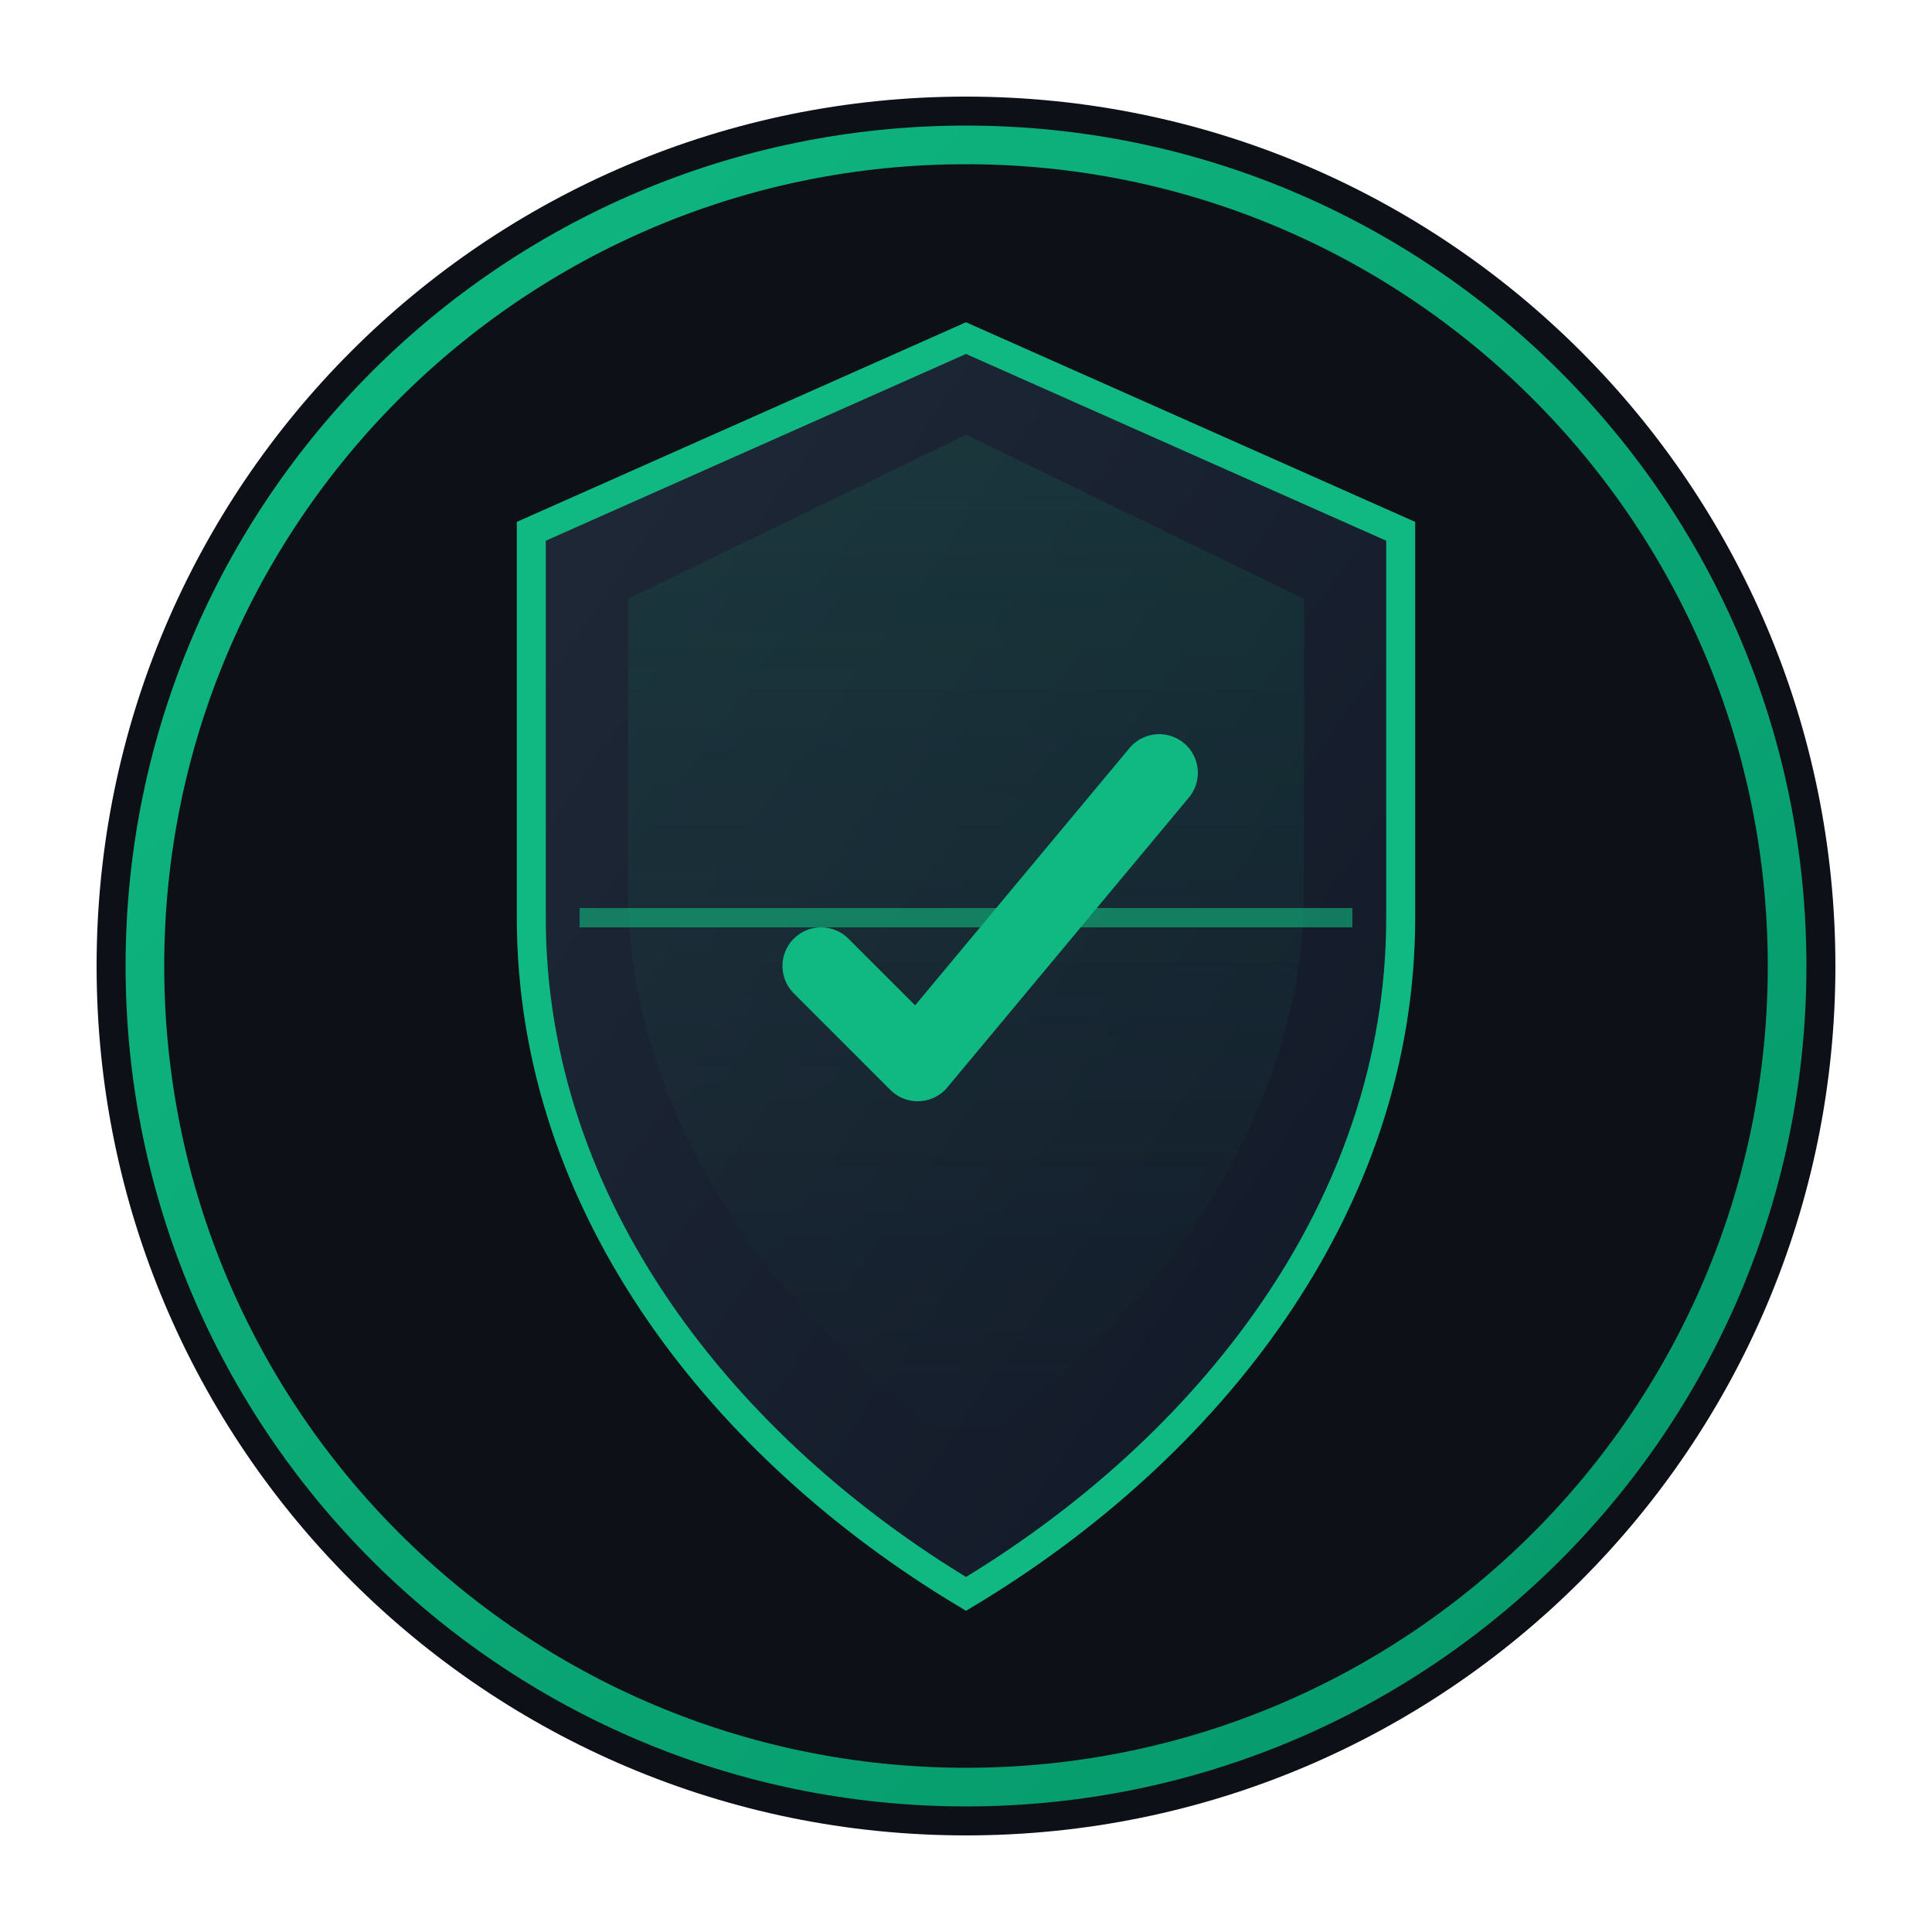
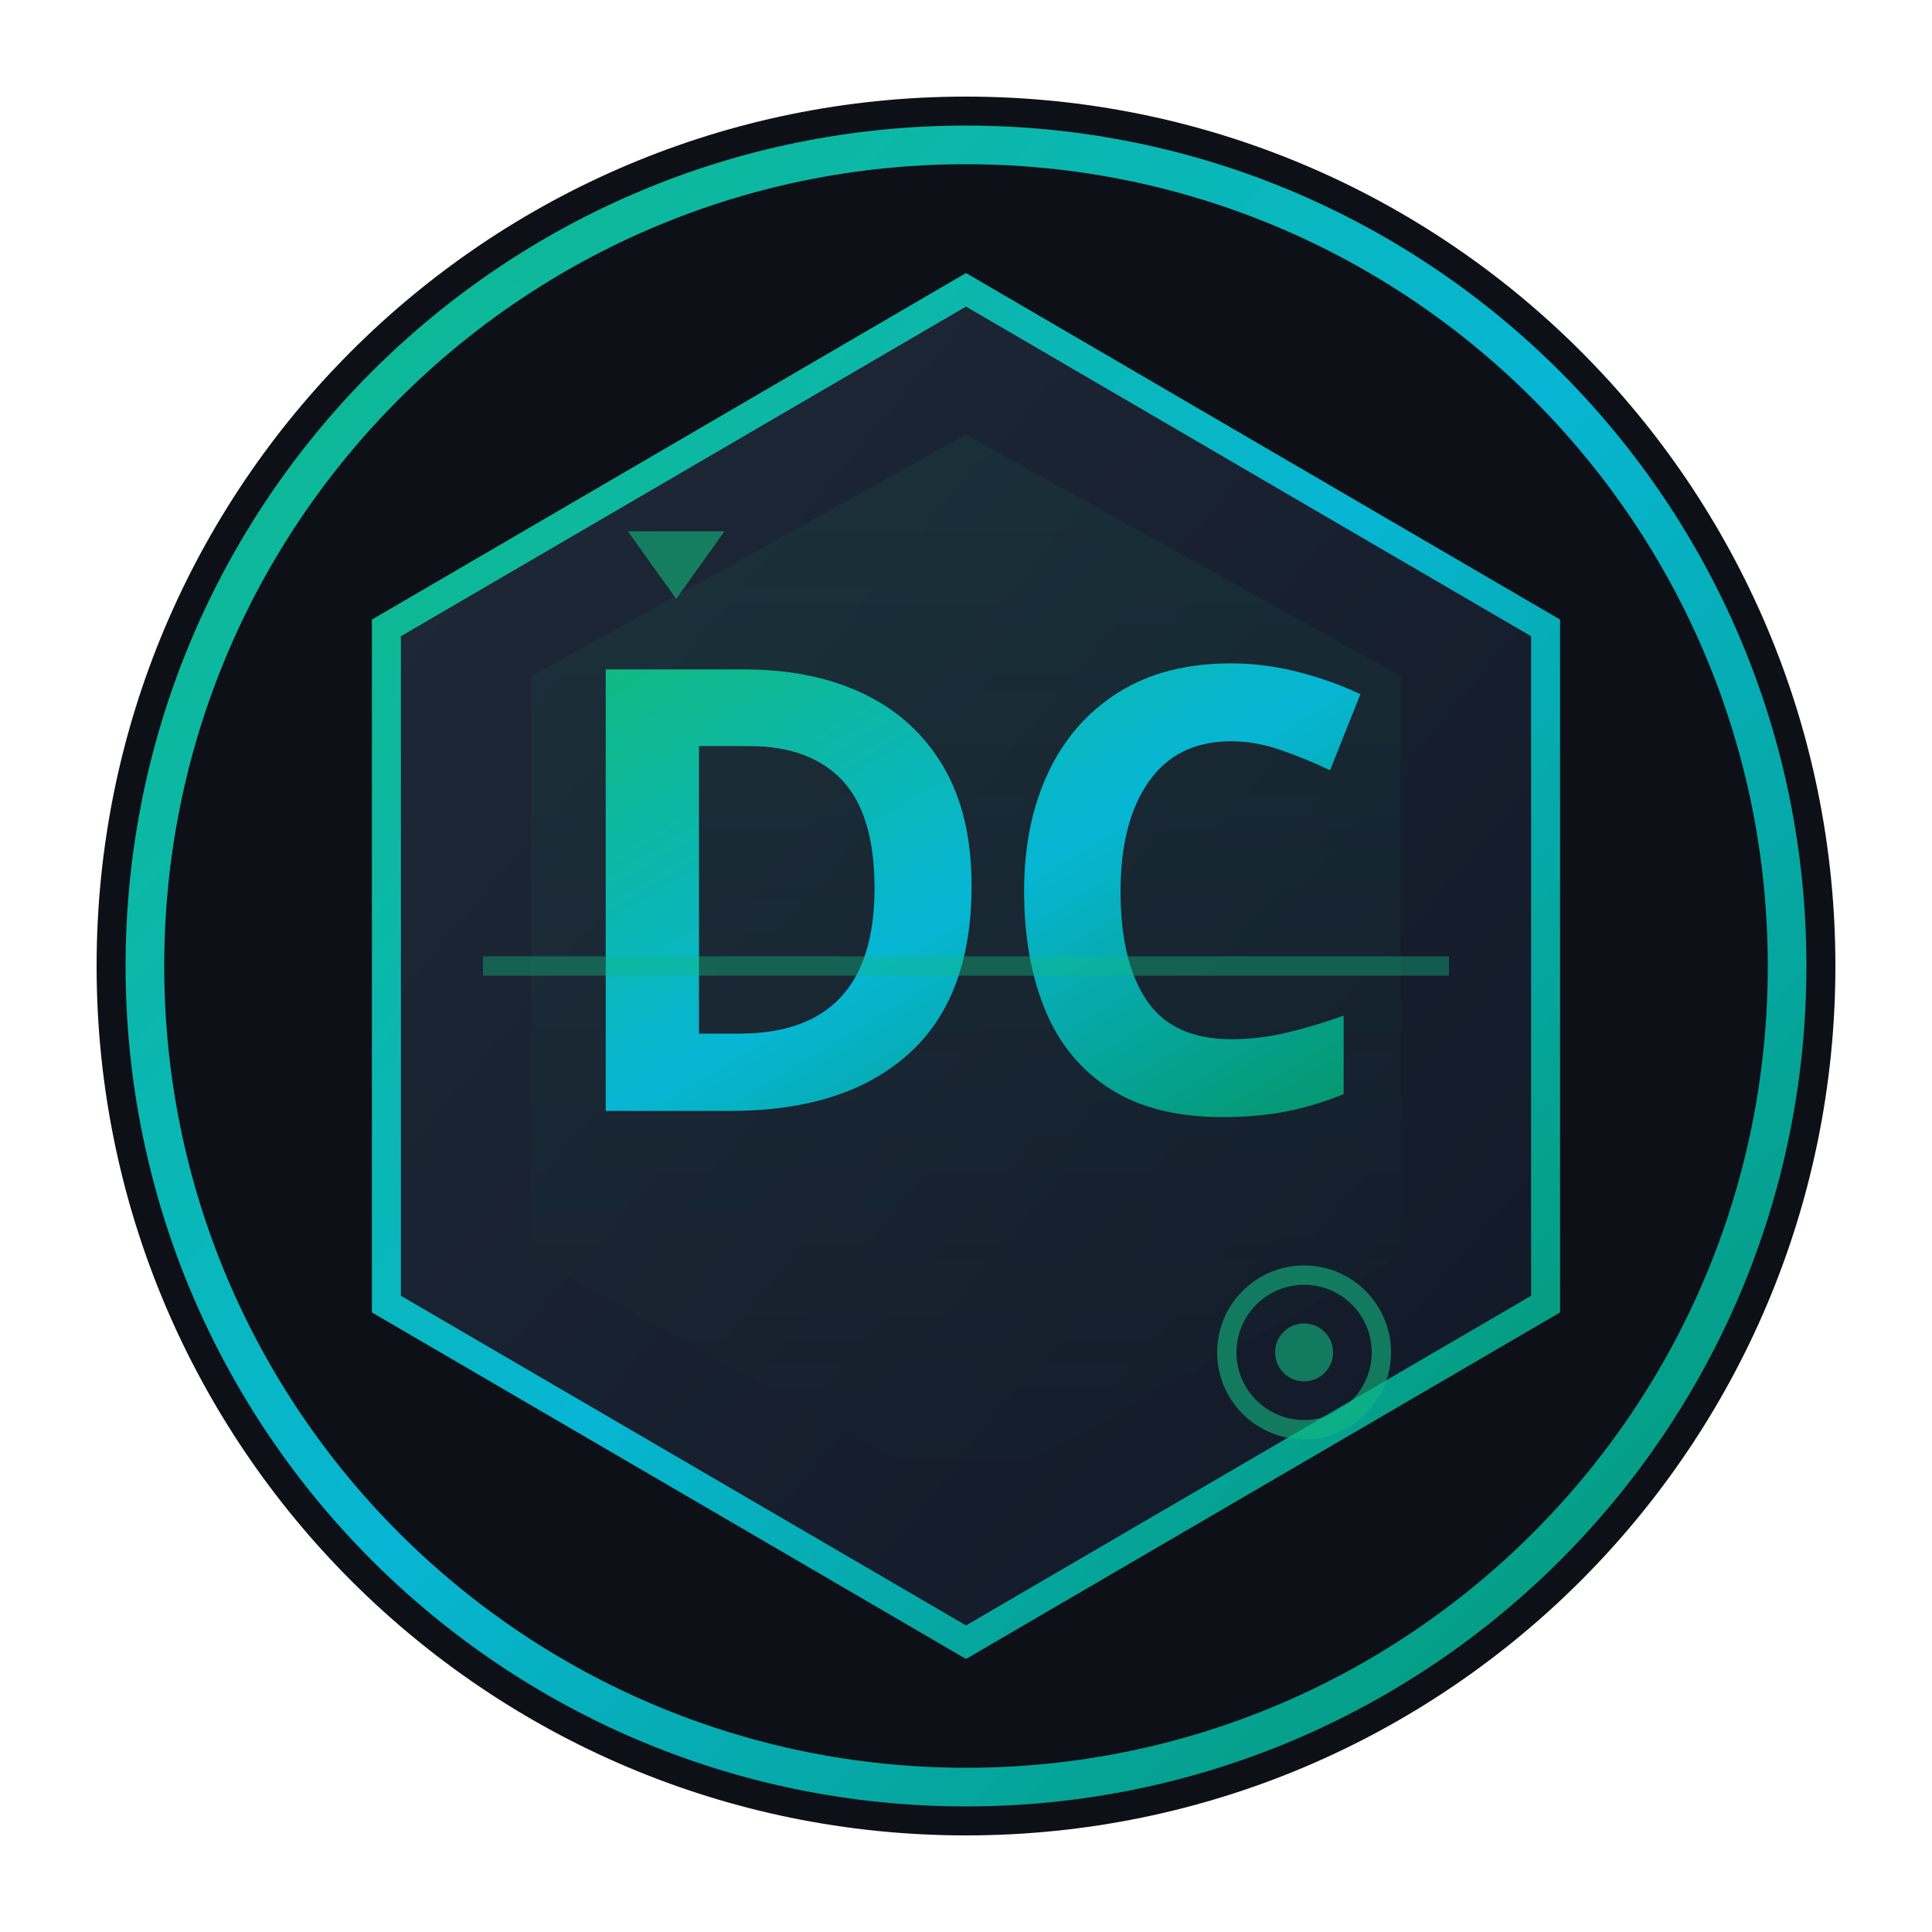
<svg xmlns="http://www.w3.org/2000/svg" viewBox="0 0 200 200" fill="none">
  <circle cx="100" cy="100" r="90" fill="#0d1117" />
  <circle cx="100" cy="100" r="85" stroke="url(#gradient1)" stroke-width="4" fill="none" />
-   <path d="M100 35 L145 55 L145 95 C145 125 125 150 100 165 C75 150 55 125 55 95 L55 55 L100 35Z" fill="url(#gradient2)" stroke="#10b981" stroke-width="3" />
-   <path d="M100 45 L135 62 L135 92 C135 117 118 138 100 150 C82 138 65 117 65 92 L65 62 L100 45Z" fill="url(#gradient3)" opacity="0.3" />
-   <path d="M85 100 L95 110 L120 80" stroke="#10b981" stroke-width="8" stroke-linecap="round" stroke-linejoin="round" fill="none" />
-   <line x1="60" y1="95" x2="140" y2="95" stroke="#10b981" stroke-width="2" opacity="0.6">
-     <animate attributeName="y1" values="60;130;60" dur="3s" repeatCount="indefinite" />
-     <animate attributeName="y2" values="60;130;60" dur="3s" repeatCount="indefinite" />
-     <animate attributeName="opacity" values="0.6;0.2;0.6" dur="3s" repeatCount="indefinite" />
+   <path d="M100 30 L160 65 L160 135 L100 170 L40 135 L40 65 Z" fill="url(#gradient2)" stroke="url(#gradient1)" stroke-width="3" />
+   <path d="M100 45 L145 70 L145 130 L100 155 L55 130 L55 70 Z" fill="url(#gradient3)" opacity="0.2" />
+   <text x="100" y="115" font-family="Arial Black, sans-serif" font-size="64" font-weight="900" fill="url(#gradient1)" text-anchor="middle" letter-spacing="-2">DC</text>
+   <path d="M65 55 L75 55 L70 62 Z" fill="#10b981" opacity="0.6" />
+   <circle cx="135" cy="140" r="8" stroke="#10b981" stroke-width="2" fill="none" opacity="0.6" />
+   <circle cx="135" cy="140" r="3" fill="#10b981" opacity="0.6" />
+   <line x1="50" y1="100" x2="150" y2="100" stroke="#10b981" stroke-width="2" opacity="0.4">
+     <animate attributeName="y1" values="50;150;50" dur="4s" repeatCount="indefinite" />
+     <animate attributeName="y2" values="50;150;50" dur="4s" repeatCount="indefinite" />
+     <animate attributeName="opacity" values="0.4;0.1;0.4" dur="4s" repeatCount="indefinite" />
  </line>
  <defs>
    <linearGradient id="gradient1" x1="0%" y1="0%" x2="100%" y2="100%">
      <stop offset="0%" style="stop-color:#10b981;stop-opacity:1" />
+       <stop offset="50%" style="stop-color:#06b6d4;stop-opacity:1" />
      <stop offset="100%" style="stop-color:#059669;stop-opacity:1" />
    </linearGradient>
    <linearGradient id="gradient2" x1="0%" y1="0%" x2="100%" y2="100%">
      <stop offset="0%" style="stop-color:#1f2937;stop-opacity:1" />
      <stop offset="100%" style="stop-color:#111827;stop-opacity:1" />
    </linearGradient>
    <linearGradient id="gradient3" x1="0%" y1="0%" x2="0%" y2="100%">
      <stop offset="0%" style="stop-color:#10b981;stop-opacity:0.4" />
      <stop offset="100%" style="stop-color:#10b981;stop-opacity:0" />
    </linearGradient>
  </defs>
</svg>
